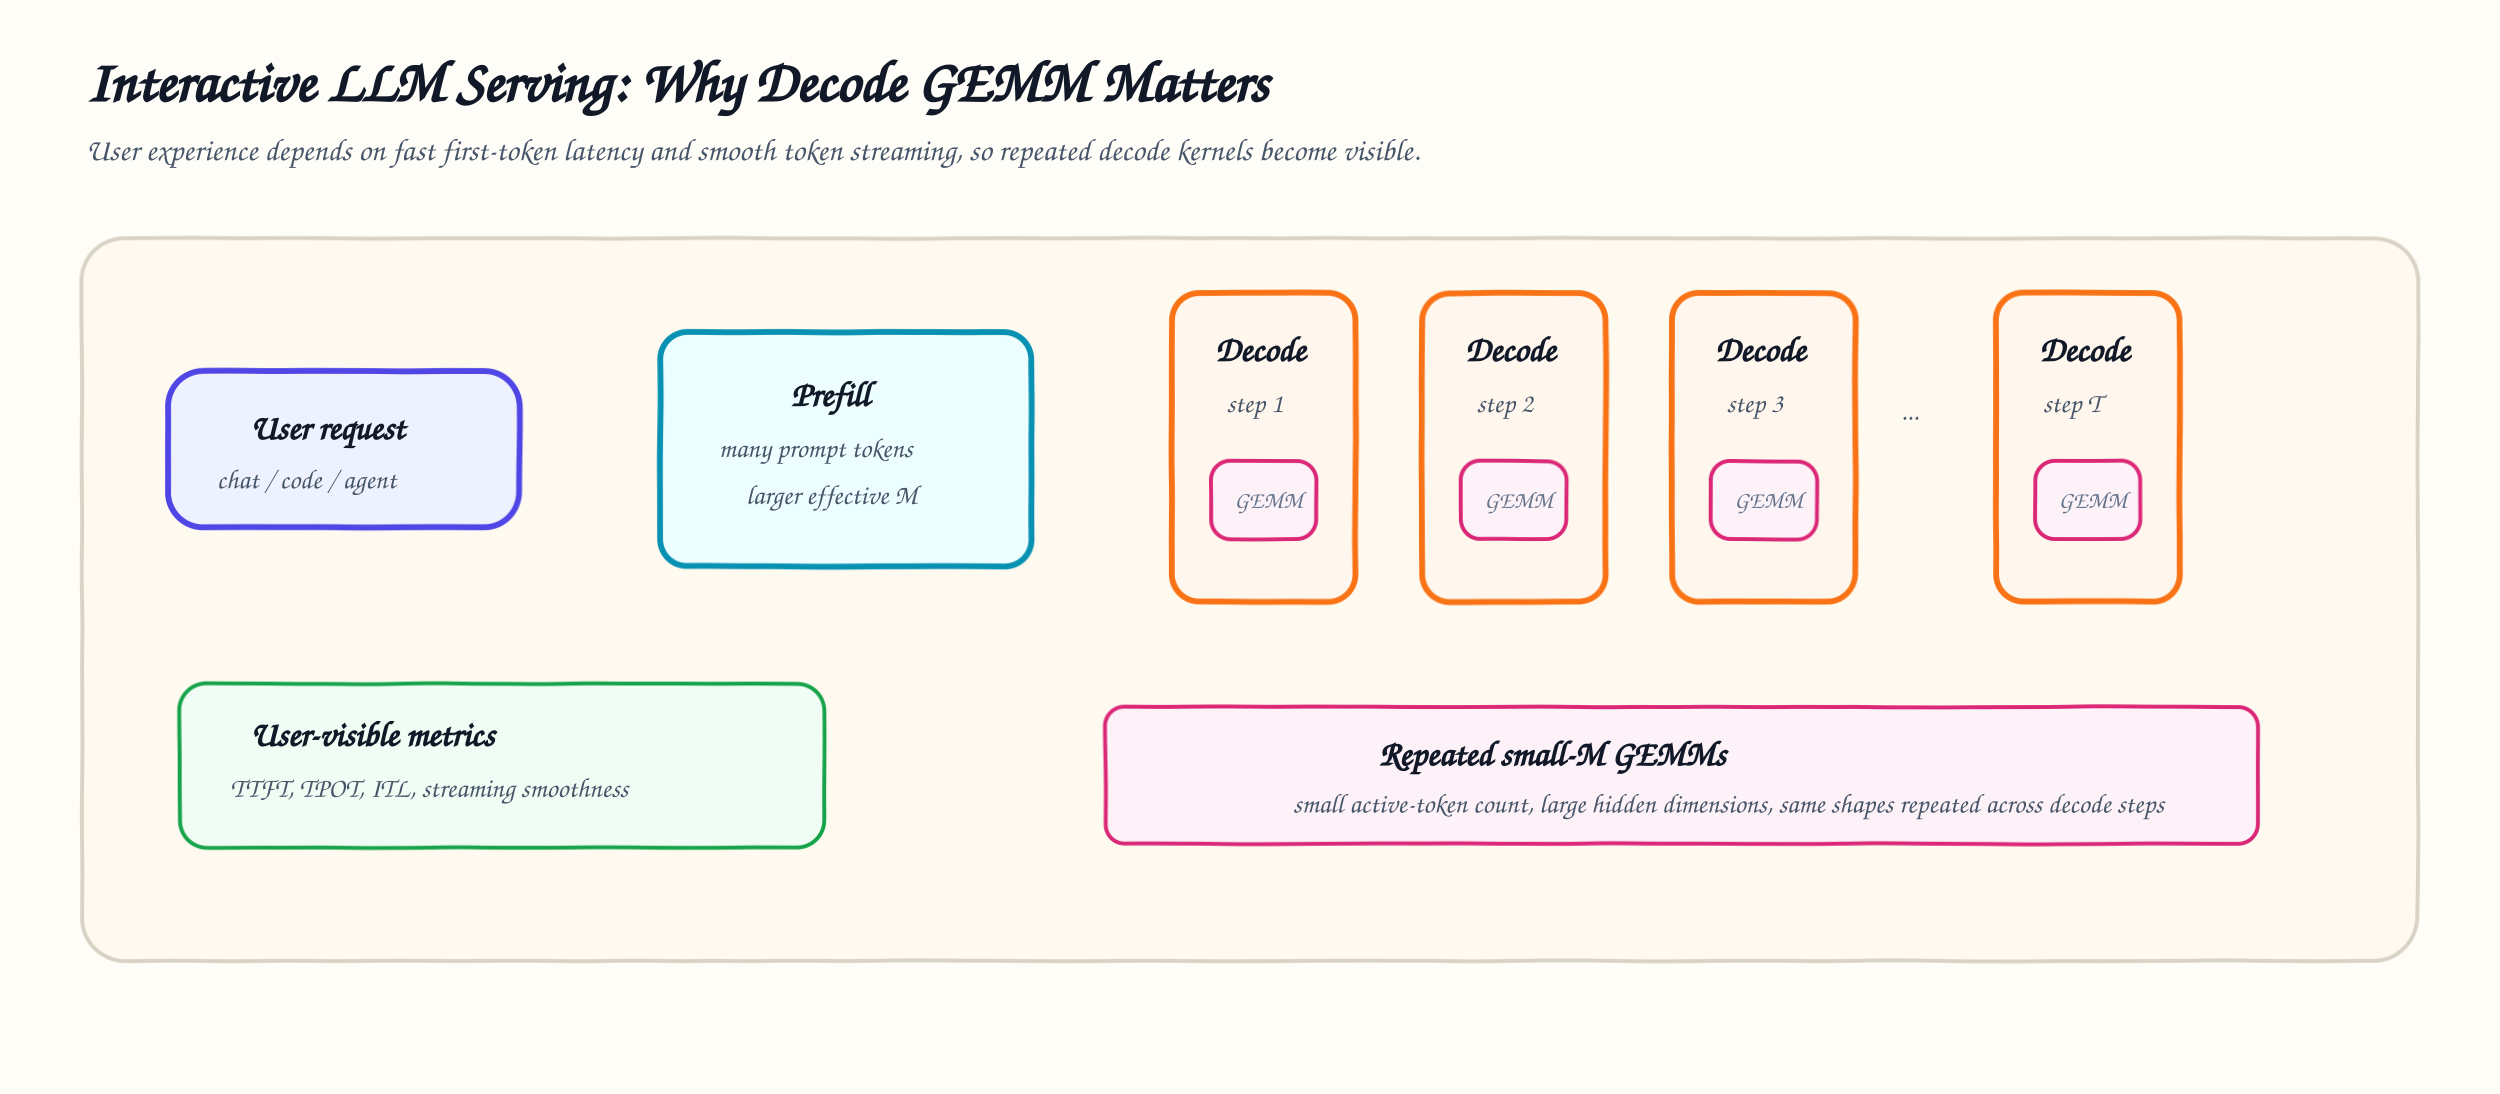
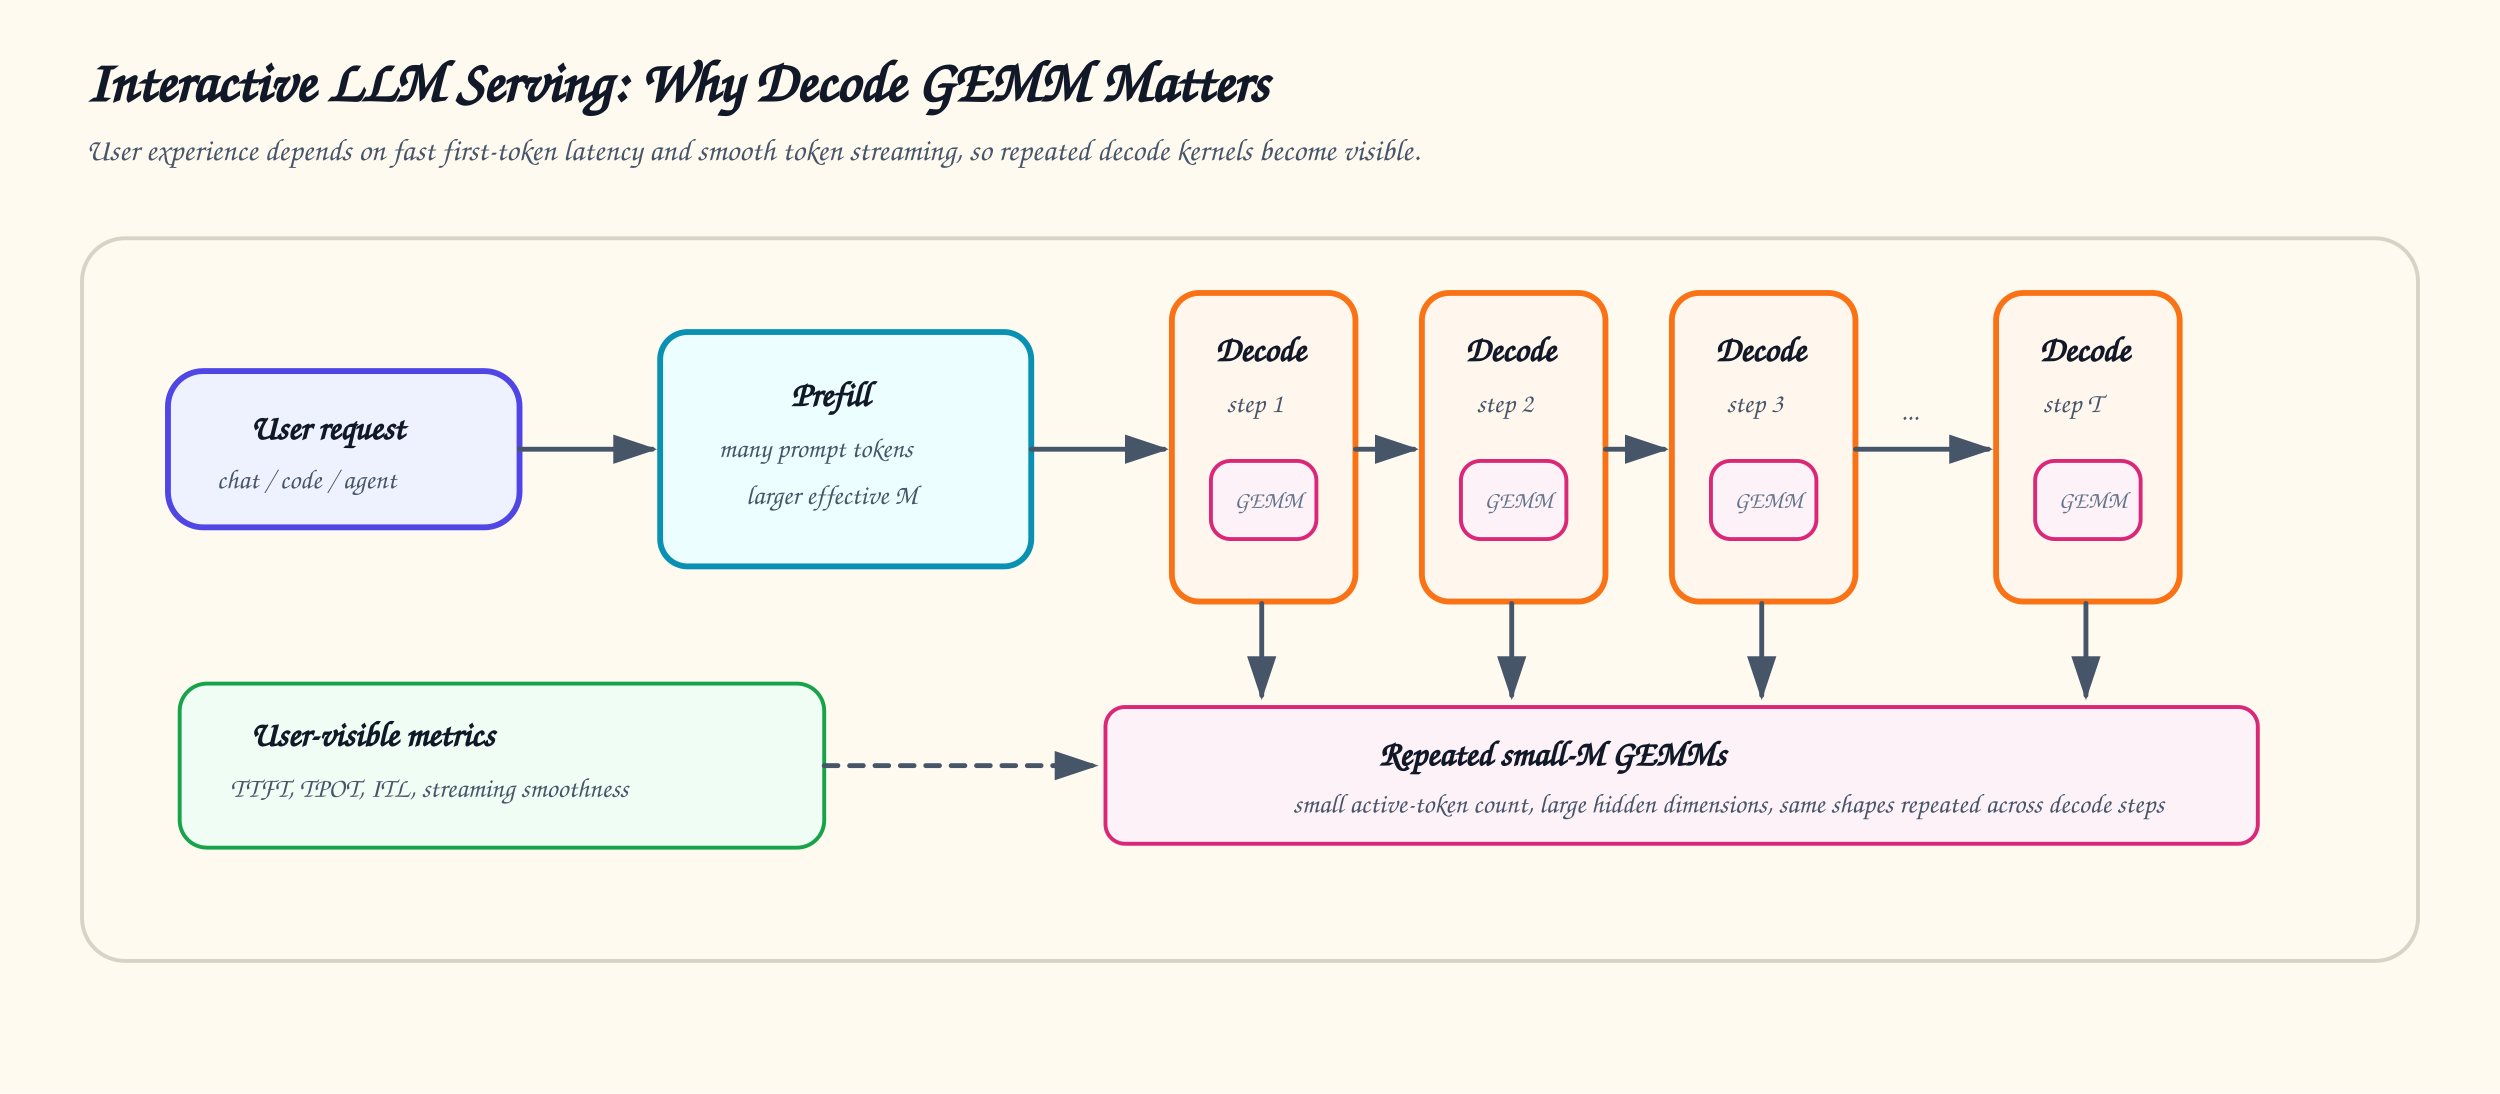
<svg xmlns="http://www.w3.org/2000/svg" width="1280" height="560" viewBox="0 0 1280 560" role="img" aria-labelledby="title desc">
  <defs>
    <marker id="arrow" markerWidth="10" markerHeight="10" refX="8" refY="3" orient="auto" markerUnits="strokeWidth">
      <path d="M0,0 L0,6 L9,3 z" fill="#475569" />
    </marker>
-     <filter id="rough">
-       <feTurbulence type="fractalNoise" baseFrequency="0.018" numOctaves="2" seed="3" result="noise" />
-       <feDisplacementMap in="SourceGraphic" in2="noise" scale="1.1" />
-     </filter>
    <style>
-       .bg { fill: #fffdf7; }
-       .title { font: 700 30px "Comic Sans MS", "Comic Neue", "Chalkboard SE", cursive; fill: #111827; }
-       .subtitle { font: 500 16px "Comic Sans MS", "Comic Neue", "Chalkboard SE", cursive; fill: #475569; }
-       .label { font: 700 18px "Comic Sans MS", "Comic Neue", "Chalkboard SE", cursive; fill: #111827; }
-       .small { font: 500 14px "Comic Sans MS", "Comic Neue", "Chalkboard SE", cursive; fill: #475569; }
-       .tiny { font: 600 12px "Comic Sans MS", "Comic Neue", "Chalkboard SE", cursive; fill: #64748b; }
-       .panel { fill: #fffaf0; stroke: #d8d3c4; stroke-width: 2; rx: 22; filter: url(#rough); }
-       .request { fill: #eef2ff; stroke: #4f46e5; stroke-width: 3; rx: 18; filter: url(#rough); }
-       .prefill { fill: #ecfeff; stroke: #0891b2; stroke-width: 3; rx: 14; filter: url(#rough); }
-       .decode { fill: #fff7ed; stroke: #f97316; stroke-width: 3; rx: 14; filter: url(#rough); }
-       .gemm { fill: #fdf2f8; stroke: #db2777; stroke-width: 2; rx: 10; filter: url(#rough); }
-       .metric { fill: #f0fdf4; stroke: #16a34a; stroke-width: 2; rx: 14; filter: url(#rough); }
-       .arrow { stroke: #475569; stroke-width: 2.5; fill: none; marker-end: url(#arrow); filter: url(#rough); }
-       .dash { stroke-dasharray: 7 6; }
+       .bg { fill: #fffaf0;}
+       .title { font: 700 30px "Comic Sans MS", "Comic Neue", "Chalkboard SE", cursive; fill: #111827;}
+       .subtitle { font: 500 16px "Comic Sans MS", "Comic Neue", "Chalkboard SE", cursive; fill: #475569;}
+       .label { font: 700 18px "Comic Sans MS", "Comic Neue", "Chalkboard SE", cursive; fill: #111827;}
+       .small { font: 500 14px "Comic Sans MS", "Comic Neue", "Chalkboard SE", cursive; fill: #475569;}
+       .tiny { font: 600 12px "Comic Sans MS", "Comic Neue", "Chalkboard SE", cursive; fill: #64748b;}
+       .panel { fill: #fffaf0; stroke: #d8d3c4; stroke-width: 2; rx: 22;}
+       .request { fill: #eef2ff; stroke: #4f46e5; stroke-width: 3; rx: 18;}
+       .prefill { fill: #ecfeff; stroke: #0891b2; stroke-width: 3; rx: 14;}
+       .decode { fill: #fff7ed; stroke: #f97316; stroke-width: 3; rx: 14;}
+       .gemm { fill: #fdf2f8; stroke: #db2777; stroke-width: 2; rx: 10;}
+       .metric { fill: #f0fdf4; stroke: #16a34a; stroke-width: 2; rx: 14;}
+       .arrow { stroke: #475569; stroke-width: 2.5; fill: none; marker-end: url(#arrow); ; stroke-linecap: round; stroke-linejoin: round}
+       .dash { stroke-dasharray: 7 6;}
+       .sketch {}
    </style>
  </defs>
  <rect class="bg" width="1280" height="560" />
  <text x="44" y="52" class="title">Interactive LLM Serving: Why Decode GEMM Matters</text>
  <text x="44" y="82" class="subtitle">User experience depends on fast first-token latency and smooth token streaming, so repeated decode kernels become visible.</text>
  <rect class="panel" x="42" y="122" width="1196" height="370" />
  <rect class="request" x="86" y="190" width="180" height="80" />
  <text x="128" y="225" class="label">User request</text>
  <text x="111" y="250" class="small">chat / code / agent</text>
  <path class="arrow" d="M 266 230 L 334 230" />
  <rect class="prefill" x="338" y="170" width="190" height="120" />
  <text x="405" y="208" class="label">Prefill</text>
  <text x="368" y="234" class="small">many prompt tokens</text>
  <text x="382" y="258" class="small">larger effective M</text>
  <path class="arrow" d="M 528 230 L 596 230" />
  <rect class="decode" x="600" y="150" width="94" height="158" />
  <text x="622" y="185" class="label">Decode</text>
  <text x="628" y="211" class="small">step 1</text>
  <rect class="gemm" x="620" y="236" width="54" height="40" />
  <text x="632" y="260" class="tiny">GEMM</text>
  <path class="arrow" d="M 694 230 L 724 230" />
  <rect class="decode" x="728" y="150" width="94" height="158" />
  <text x="750" y="185" class="label">Decode</text>
  <text x="756" y="211" class="small">step 2</text>
  <rect class="gemm" x="748" y="236" width="54" height="40" />
  <text x="760" y="260" class="tiny">GEMM</text>
  <path class="arrow" d="M 822 230 L 852 230" />
  <rect class="decode" x="856" y="150" width="94" height="158" />
  <text x="878" y="185" class="label">Decode</text>
  <text x="884" y="211" class="small">step 3</text>
  <rect class="gemm" x="876" y="236" width="54" height="40" />
  <text x="888" y="260" class="tiny">GEMM</text>
  <path class="arrow" d="M 950 230 C 980 230, 992 230, 1018 230" />
  <text x="973" y="215" class="small">...</text>
  <rect class="decode" x="1022" y="150" width="94" height="158" />
  <text x="1044" y="185" class="label">Decode</text>
  <text x="1046" y="211" class="small">step T</text>
  <rect class="gemm" x="1042" y="236" width="54" height="40" />
  <text x="1054" y="260" class="tiny">GEMM</text>
  <path class="arrow" d="M 646 309 L 646 356" />
  <path class="arrow" d="M 774 309 L 774 356" />
  <path class="arrow" d="M 902 309 L 902 356" />
  <path class="arrow" d="M 1068 309 L 1068 356" />
  <rect class="gemm" x="566" y="362" width="590" height="70" />
  <text x="706" y="392" class="label">Repeated small-M GEMMs</text>
  <text x="662" y="416" class="small">small active-token count, large hidden dimensions, same shapes repeated across decode steps</text>
  <rect class="metric" x="92" y="350" width="330" height="84" />
  <text x="128" y="382" class="label">User-visible metrics</text>
  <text x="118" y="408" class="small">TTFT, TPOT, ITL, streaming smoothness</text>
  <path class="arrow dash" d="M 422 392 L 560 392" />
</svg>
